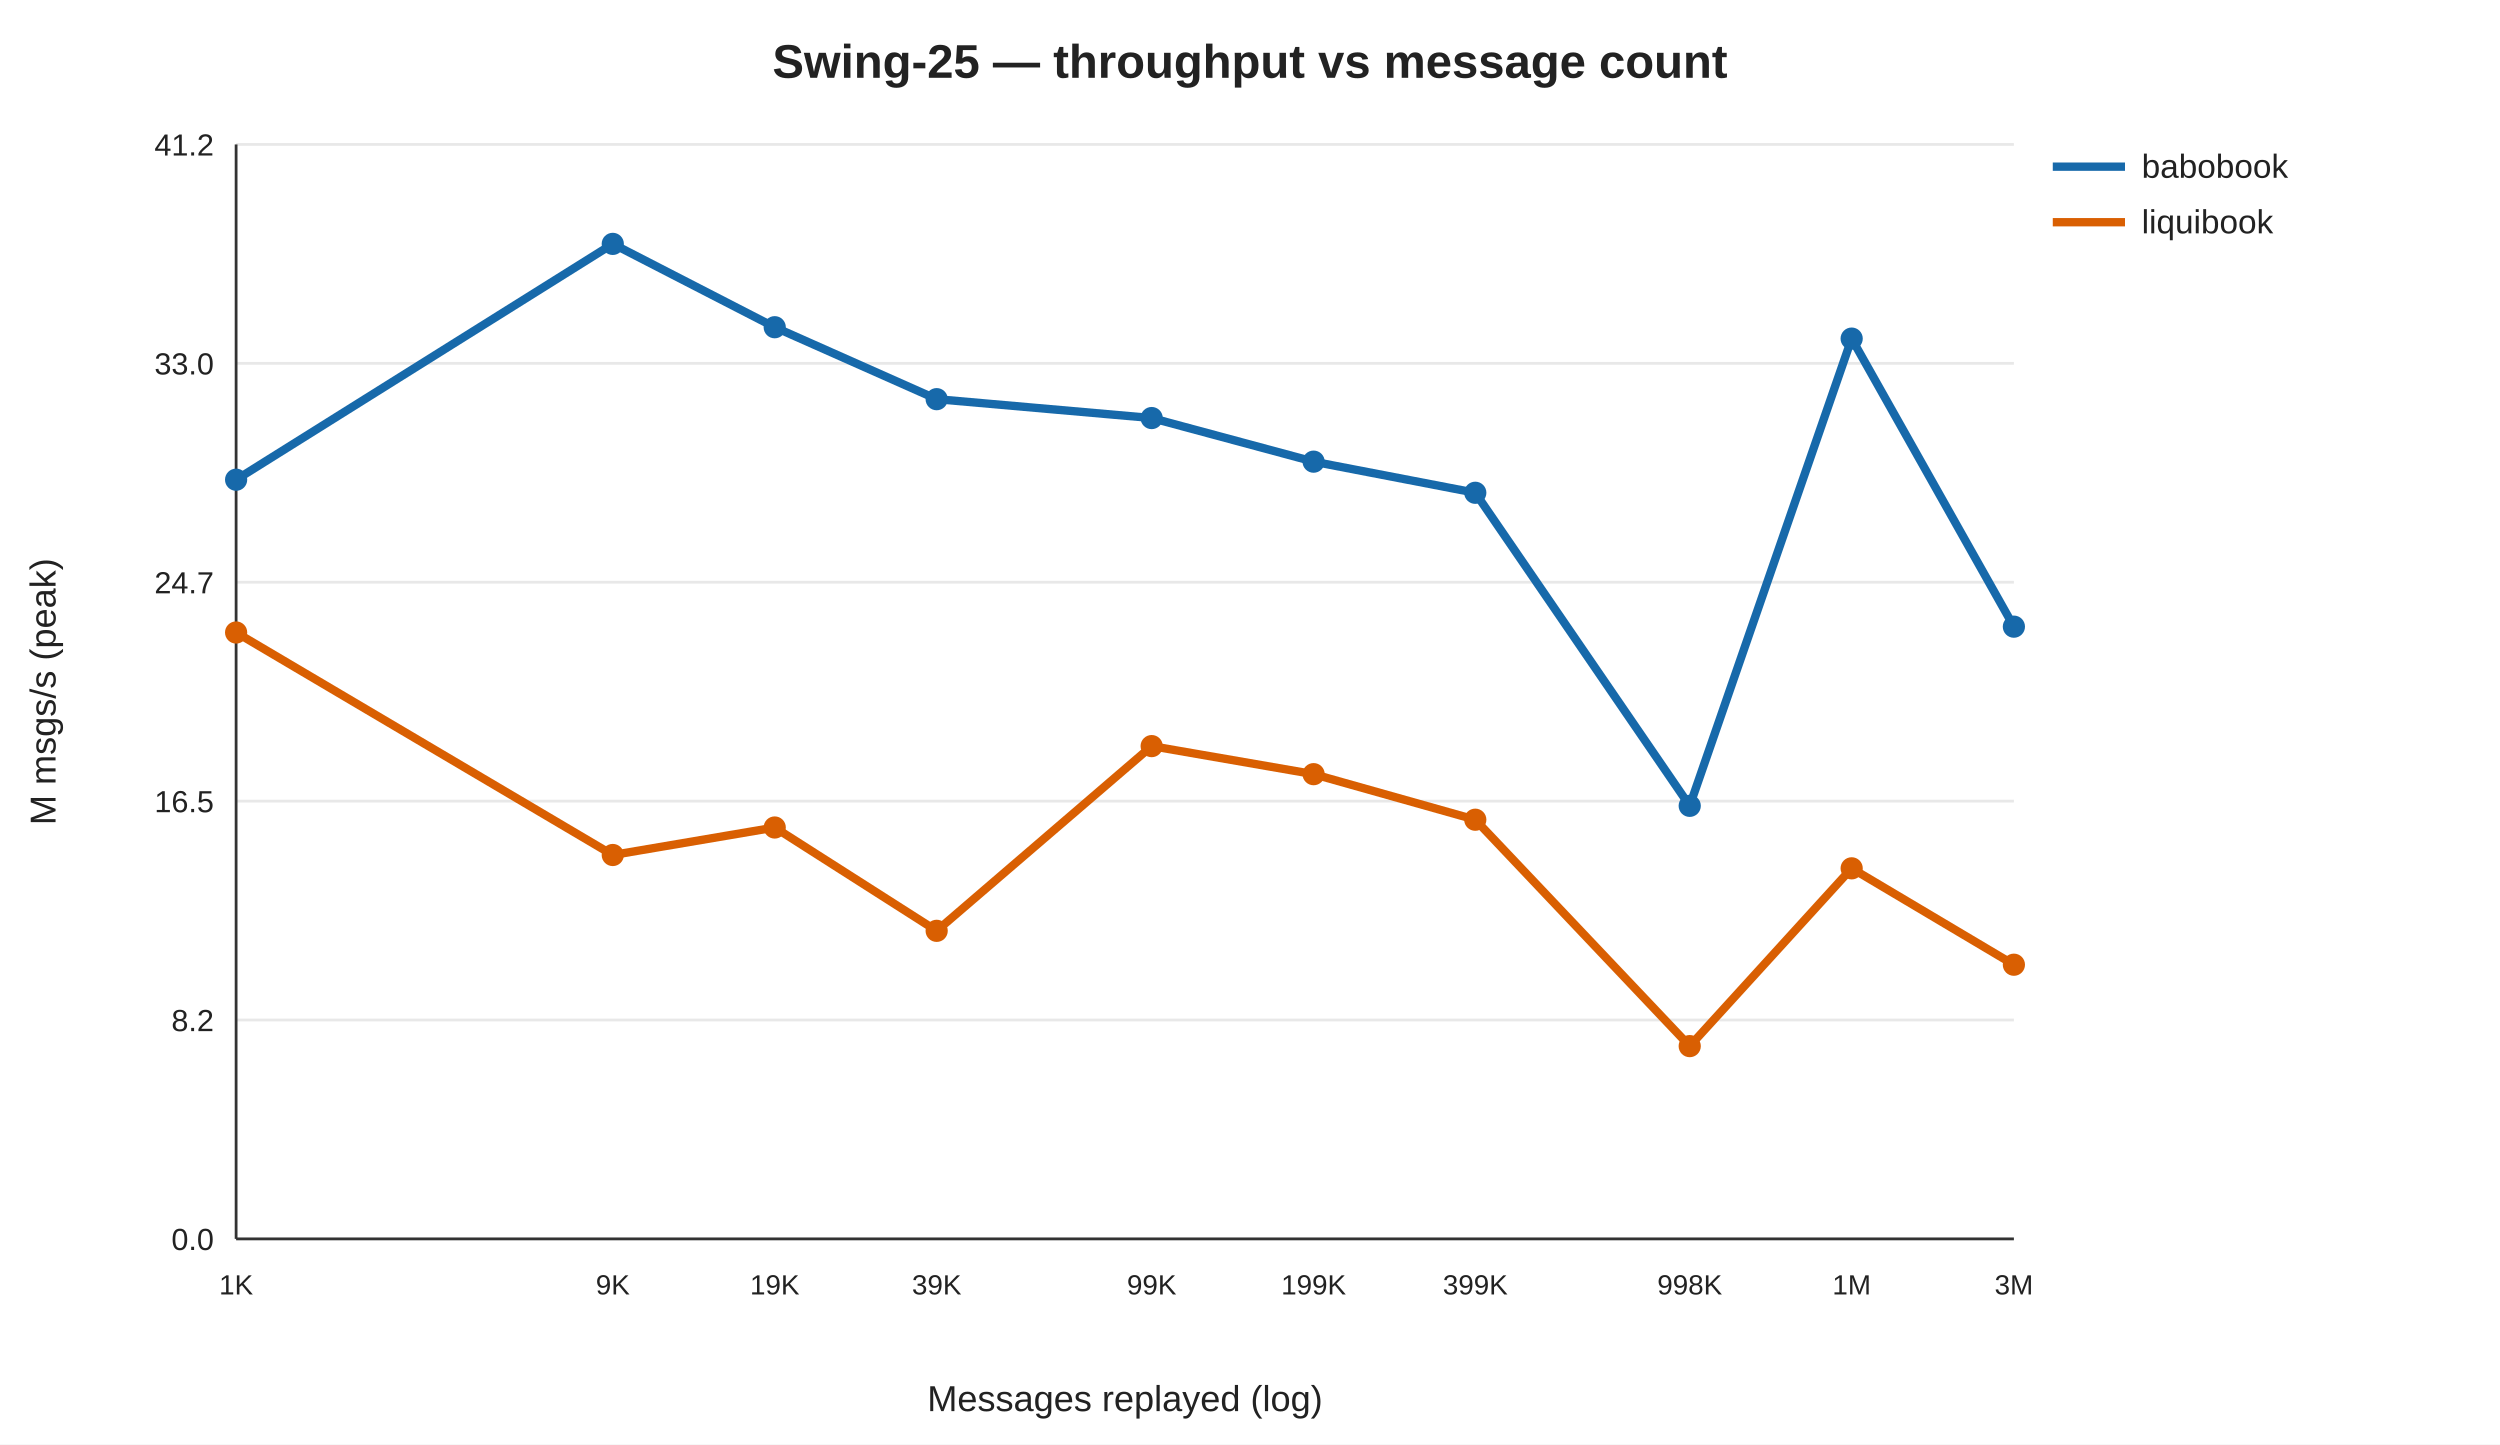
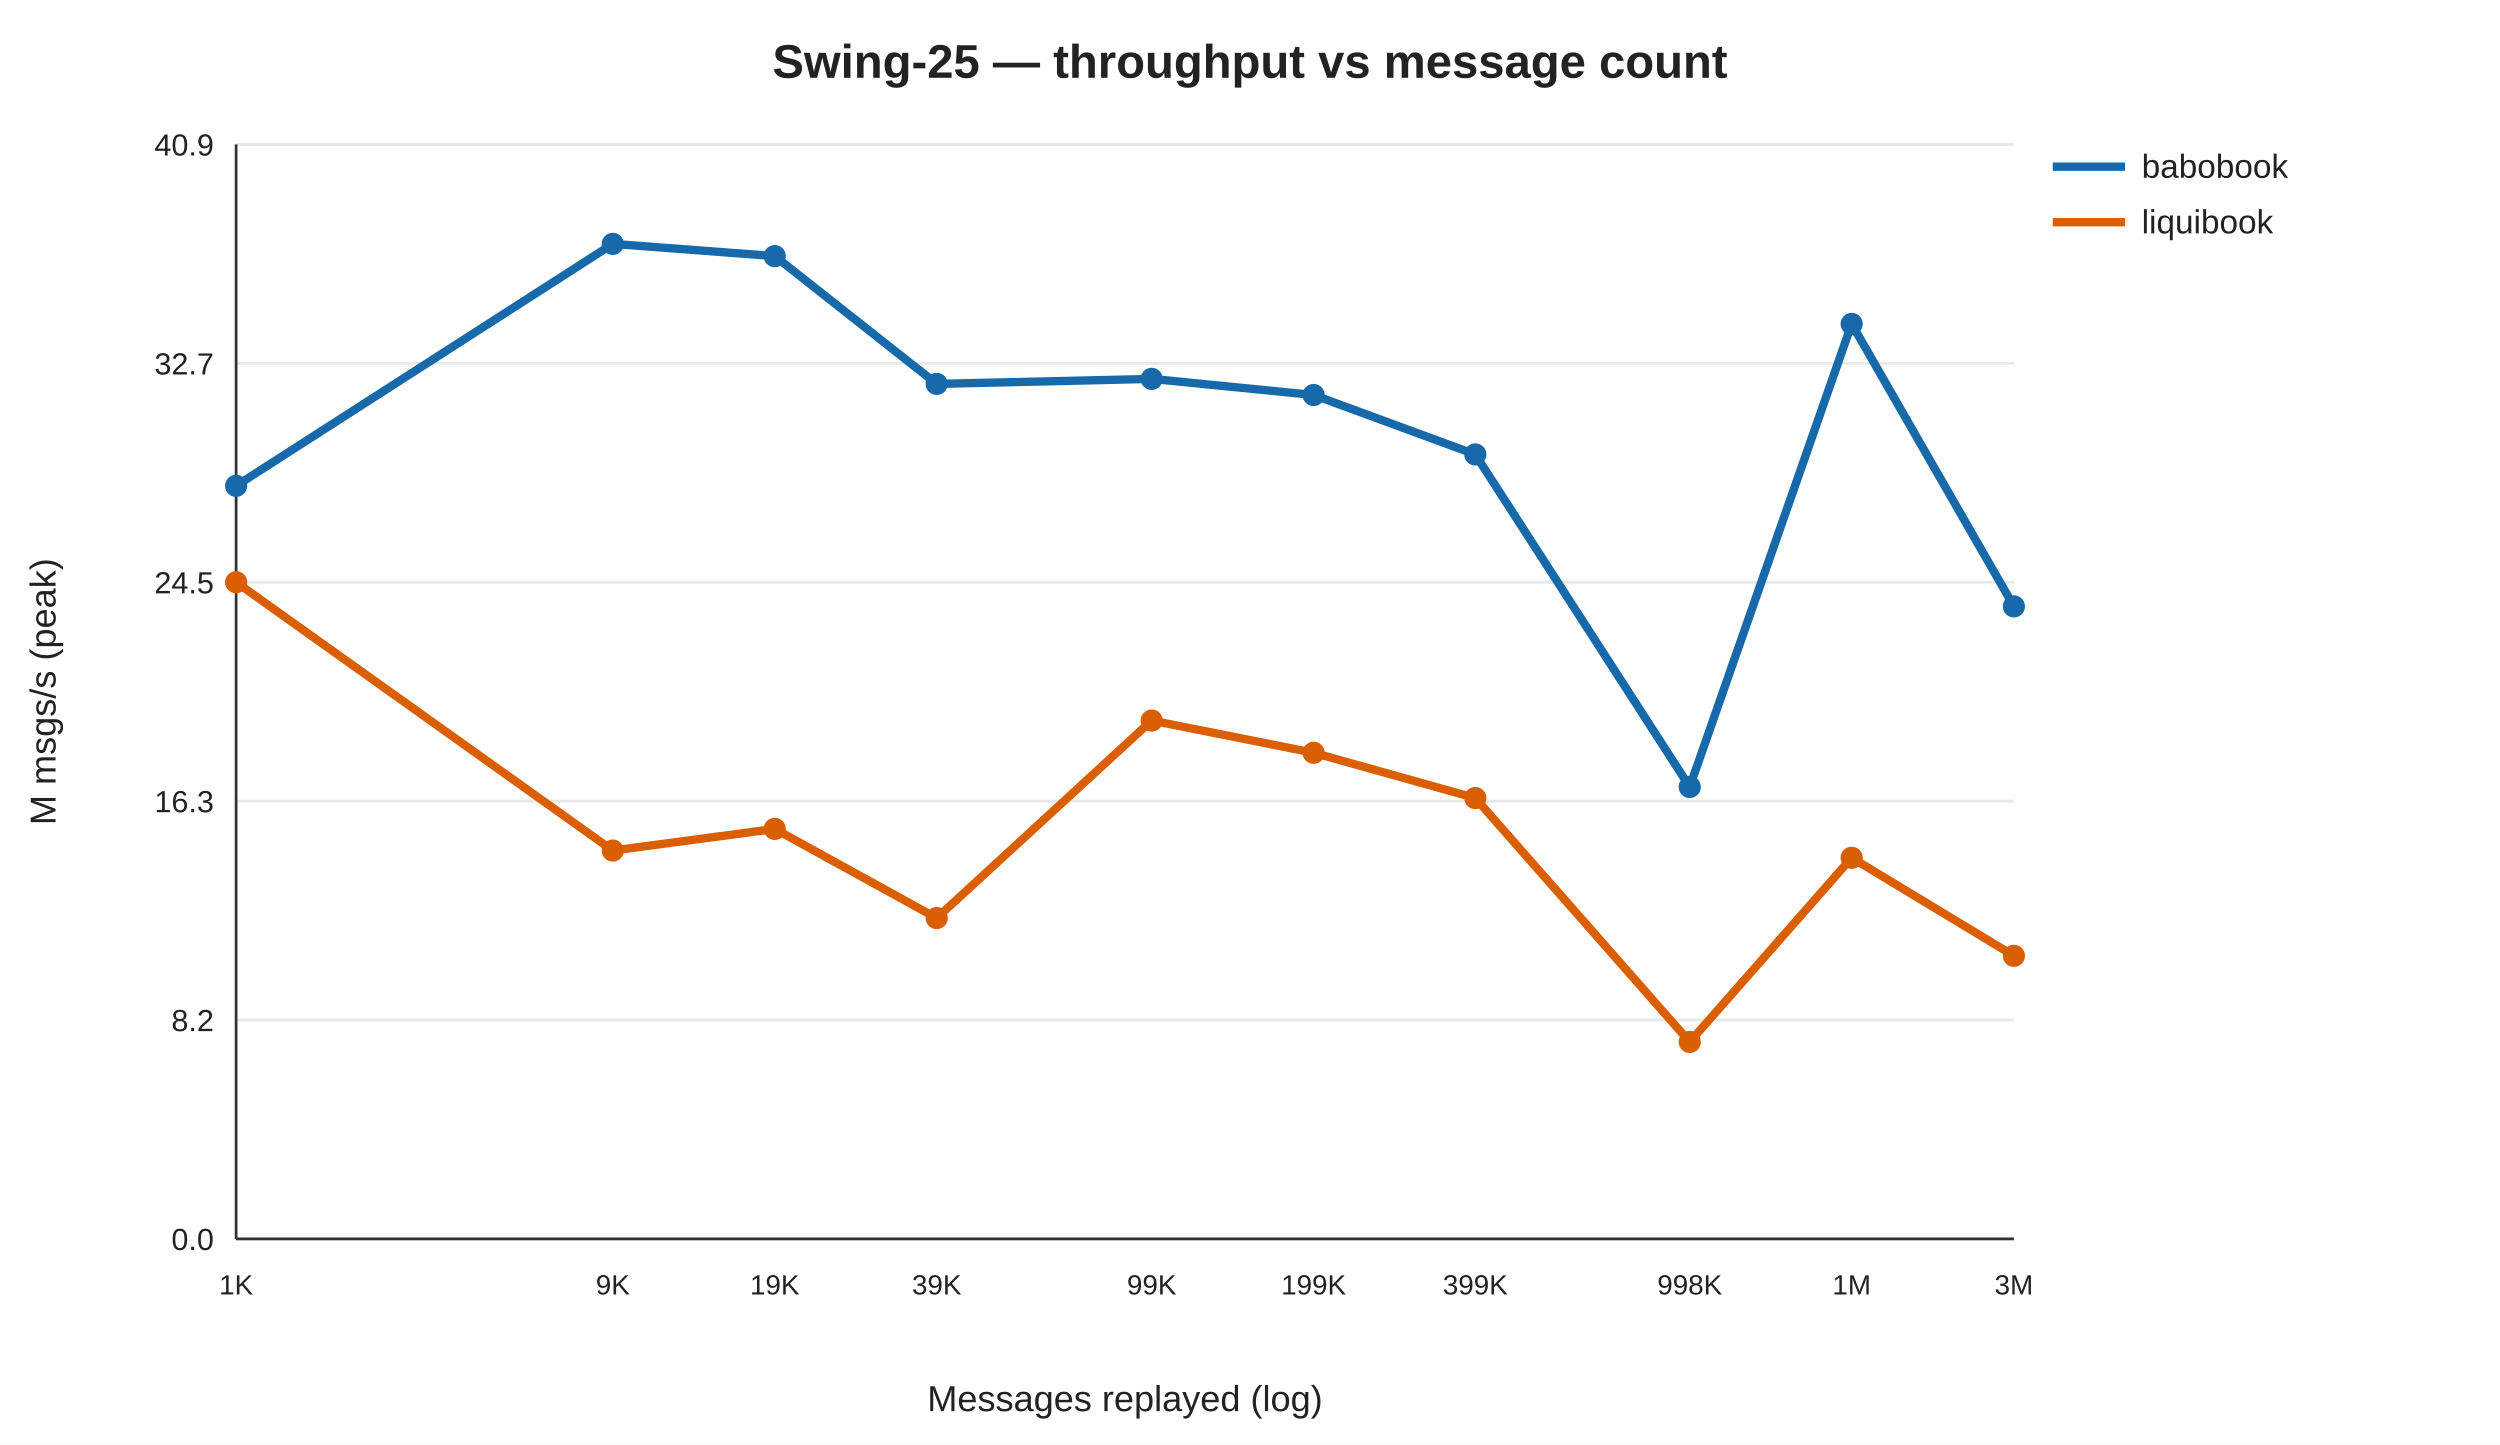
<svg xmlns="http://www.w3.org/2000/svg" width="900" height="520" viewBox="0 0 900 520">
  <rect width="100%" height="100%" fill="white" />
  <style>text{font-family:Arial,sans-serif;fill:#222}.grid{stroke:#e8e8e8}.axis{stroke:#333}</style>
  <text x="450" y="28" text-anchor="middle" font-size="17" font-weight="bold">Swing-25 — throughput vs message count</text>
  <line class="grid" x1="85" y1="446.0" x2="725" y2="446.0" />
  <text x="77" y="450.0" text-anchor="end" font-size="11">0.0</text>
  <line class="grid" x1="85" y1="367.2" x2="725" y2="367.2" />
  <text x="77" y="371.2" text-anchor="end" font-size="11">8.2</text>
  <line class="grid" x1="85" y1="288.4" x2="725" y2="288.4" />
-   <text x="77" y="292.4" text-anchor="end" font-size="11">16.5</text>
+   <text x="77" y="292.4" text-anchor="end" font-size="11">16.3</text>
  <line class="grid" x1="85" y1="209.6" x2="725" y2="209.6" />
-   <text x="77" y="213.6" text-anchor="end" font-size="11">24.7</text>
+   <text x="77" y="213.6" text-anchor="end" font-size="11">24.5</text>
  <line class="grid" x1="85" y1="130.8" x2="725" y2="130.8" />
-   <text x="77" y="134.8" text-anchor="end" font-size="11">33.0</text>
+   <text x="77" y="134.8" text-anchor="end" font-size="11">32.7</text>
  <line class="grid" x1="85" y1="52.0" x2="725" y2="52.0" />
-   <text x="77" y="56.0" text-anchor="end" font-size="11">41.2</text>
+   <text x="77" y="56.0" text-anchor="end" font-size="11">40.9</text>
  <line class="axis" x1="85" y1="52" x2="85" y2="446" />
  <line class="axis" x1="85" y1="446" x2="725" y2="446" />
  <text x="85.0" y="466" text-anchor="middle" font-size="10">1K</text>
  <text x="220.6" y="466" text-anchor="middle" font-size="10">9K</text>
  <text x="278.9" y="466" text-anchor="middle" font-size="10">19K</text>
  <text x="337.2" y="466" text-anchor="middle" font-size="10">39K</text>
  <text x="414.6" y="466" text-anchor="middle" font-size="10">99K</text>
  <text x="472.9" y="466" text-anchor="middle" font-size="10">199K</text>
  <text x="531.1" y="466" text-anchor="middle" font-size="10">399K</text>
  <text x="608.3" y="466" text-anchor="middle" font-size="10">998K</text>
  <text x="666.6" y="466" text-anchor="middle" font-size="10">1M</text>
  <text x="725.0" y="466" text-anchor="middle" font-size="10">3M</text>
-   <polyline fill="none" stroke="#1769aa" stroke-width="3" points="85.0,172.7 220.6,87.8 278.9,117.8 337.2,143.7 414.6,150.5 472.9,166.2 531.1,177.4 608.3,290.1 666.6,121.9 725.0,225.6" />
-   <circle cx="85.0" cy="172.7" r="4" fill="#1769aa" />
+   <polyline fill="none" stroke="#1769aa" stroke-width="3" points="85.0,174.9 220.6,87.8 278.9,92.2 337.2,138.2 414.6,136.4 472.9,142.2 531.1,163.6 608.3,283.3 666.6,116.6 725.0,218.3" />
+   <circle cx="85.0" cy="174.9" r="4" fill="#1769aa" />
  <circle cx="220.6" cy="87.8" r="4" fill="#1769aa" />
-   <circle cx="278.9" cy="117.8" r="4" fill="#1769aa" />
-   <circle cx="337.2" cy="143.7" r="4" fill="#1769aa" />
-   <circle cx="414.6" cy="150.5" r="4" fill="#1769aa" />
-   <circle cx="472.9" cy="166.2" r="4" fill="#1769aa" />
-   <circle cx="531.1" cy="177.4" r="4" fill="#1769aa" />
-   <circle cx="608.3" cy="290.1" r="4" fill="#1769aa" />
-   <circle cx="666.6" cy="121.9" r="4" fill="#1769aa" />
-   <circle cx="725.0" cy="225.6" r="4" fill="#1769aa" />
+   <circle cx="278.9" cy="92.2" r="4" fill="#1769aa" />
+   <circle cx="337.2" cy="138.2" r="4" fill="#1769aa" />
+   <circle cx="414.6" cy="136.4" r="4" fill="#1769aa" />
+   <circle cx="472.9" cy="142.2" r="4" fill="#1769aa" />
+   <circle cx="531.1" cy="163.6" r="4" fill="#1769aa" />
+   <circle cx="608.3" cy="283.3" r="4" fill="#1769aa" />
+   <circle cx="666.6" cy="116.6" r="4" fill="#1769aa" />
+   <circle cx="725.0" cy="218.3" r="4" fill="#1769aa" />
  <line x1="739" y1="60" x2="765" y2="60" stroke="#1769aa" stroke-width="3" />
  <text x="771" y="64" font-size="12">babobook</text>
-   <polyline fill="none" stroke="#d95f02" stroke-width="3" points="85.0,227.7 220.6,307.8 278.9,297.9 337.2,335.1 414.6,268.6 472.9,278.7 531.1,295.1 608.3,376.6 666.6,312.6 725.0,347.3" />
-   <circle cx="85.0" cy="227.7" r="4" fill="#d95f02" />
-   <circle cx="220.6" cy="307.8" r="4" fill="#d95f02" />
-   <circle cx="278.9" cy="297.9" r="4" fill="#d95f02" />
-   <circle cx="337.2" cy="335.1" r="4" fill="#d95f02" />
-   <circle cx="414.6" cy="268.6" r="4" fill="#d95f02" />
-   <circle cx="472.9" cy="278.7" r="4" fill="#d95f02" />
-   <circle cx="531.1" cy="295.1" r="4" fill="#d95f02" />
-   <circle cx="608.3" cy="376.6" r="4" fill="#d95f02" />
-   <circle cx="666.6" cy="312.6" r="4" fill="#d95f02" />
-   <circle cx="725.0" cy="347.3" r="4" fill="#d95f02" />
+   <polyline fill="none" stroke="#d95f02" stroke-width="3" points="85.0,209.6 220.6,306.2 278.9,298.4 337.2,330.5 414.6,259.4 472.9,271.0 531.1,287.3 608.3,375.1 666.6,308.8 725.0,344.1" />
+   <circle cx="85.0" cy="209.6" r="4" fill="#d95f02" />
+   <circle cx="220.6" cy="306.2" r="4" fill="#d95f02" />
+   <circle cx="278.9" cy="298.4" r="4" fill="#d95f02" />
+   <circle cx="337.2" cy="330.5" r="4" fill="#d95f02" />
+   <circle cx="414.6" cy="259.4" r="4" fill="#d95f02" />
+   <circle cx="472.9" cy="271.0" r="4" fill="#d95f02" />
+   <circle cx="531.1" cy="287.3" r="4" fill="#d95f02" />
+   <circle cx="608.3" cy="375.1" r="4" fill="#d95f02" />
+   <circle cx="666.6" cy="308.8" r="4" fill="#d95f02" />
+   <circle cx="725.0" cy="344.1" r="4" fill="#d95f02" />
  <line x1="739" y1="80" x2="765" y2="80" stroke="#d95f02" stroke-width="3" />
  <text x="771" y="84" font-size="12">liquibook</text>
  <text transform="translate(20 249) rotate(-90)" text-anchor="middle" font-size="13">M msgs/s (peak)</text>
  <text x="405" y="508" text-anchor="middle" font-size="13">Messages replayed (log)</text>
</svg>
